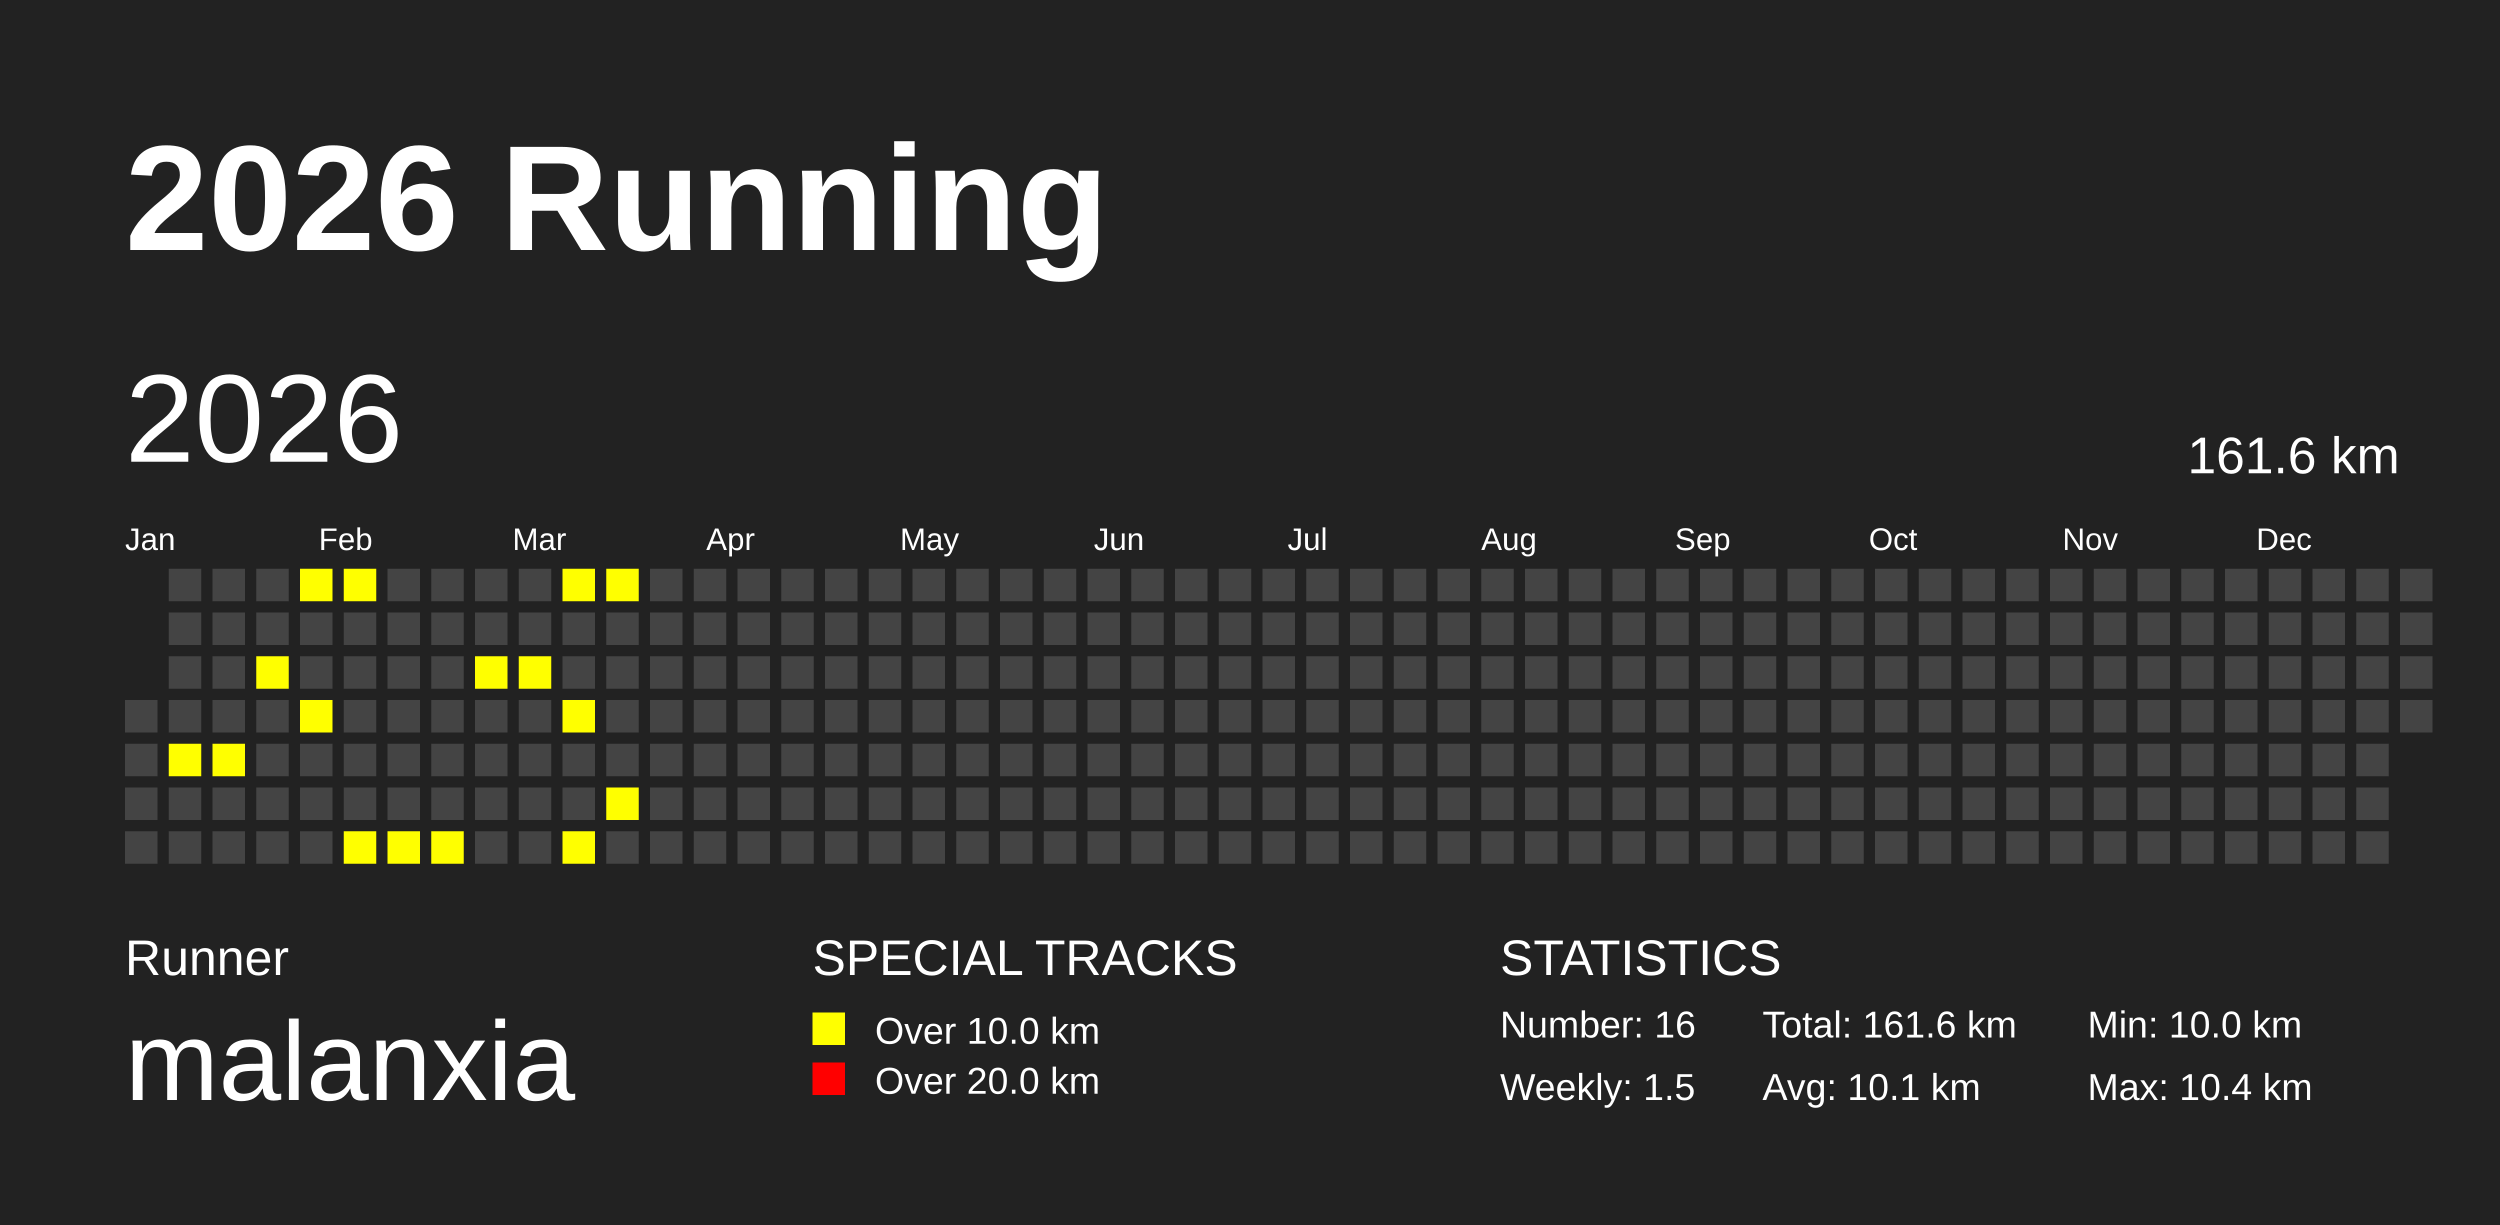
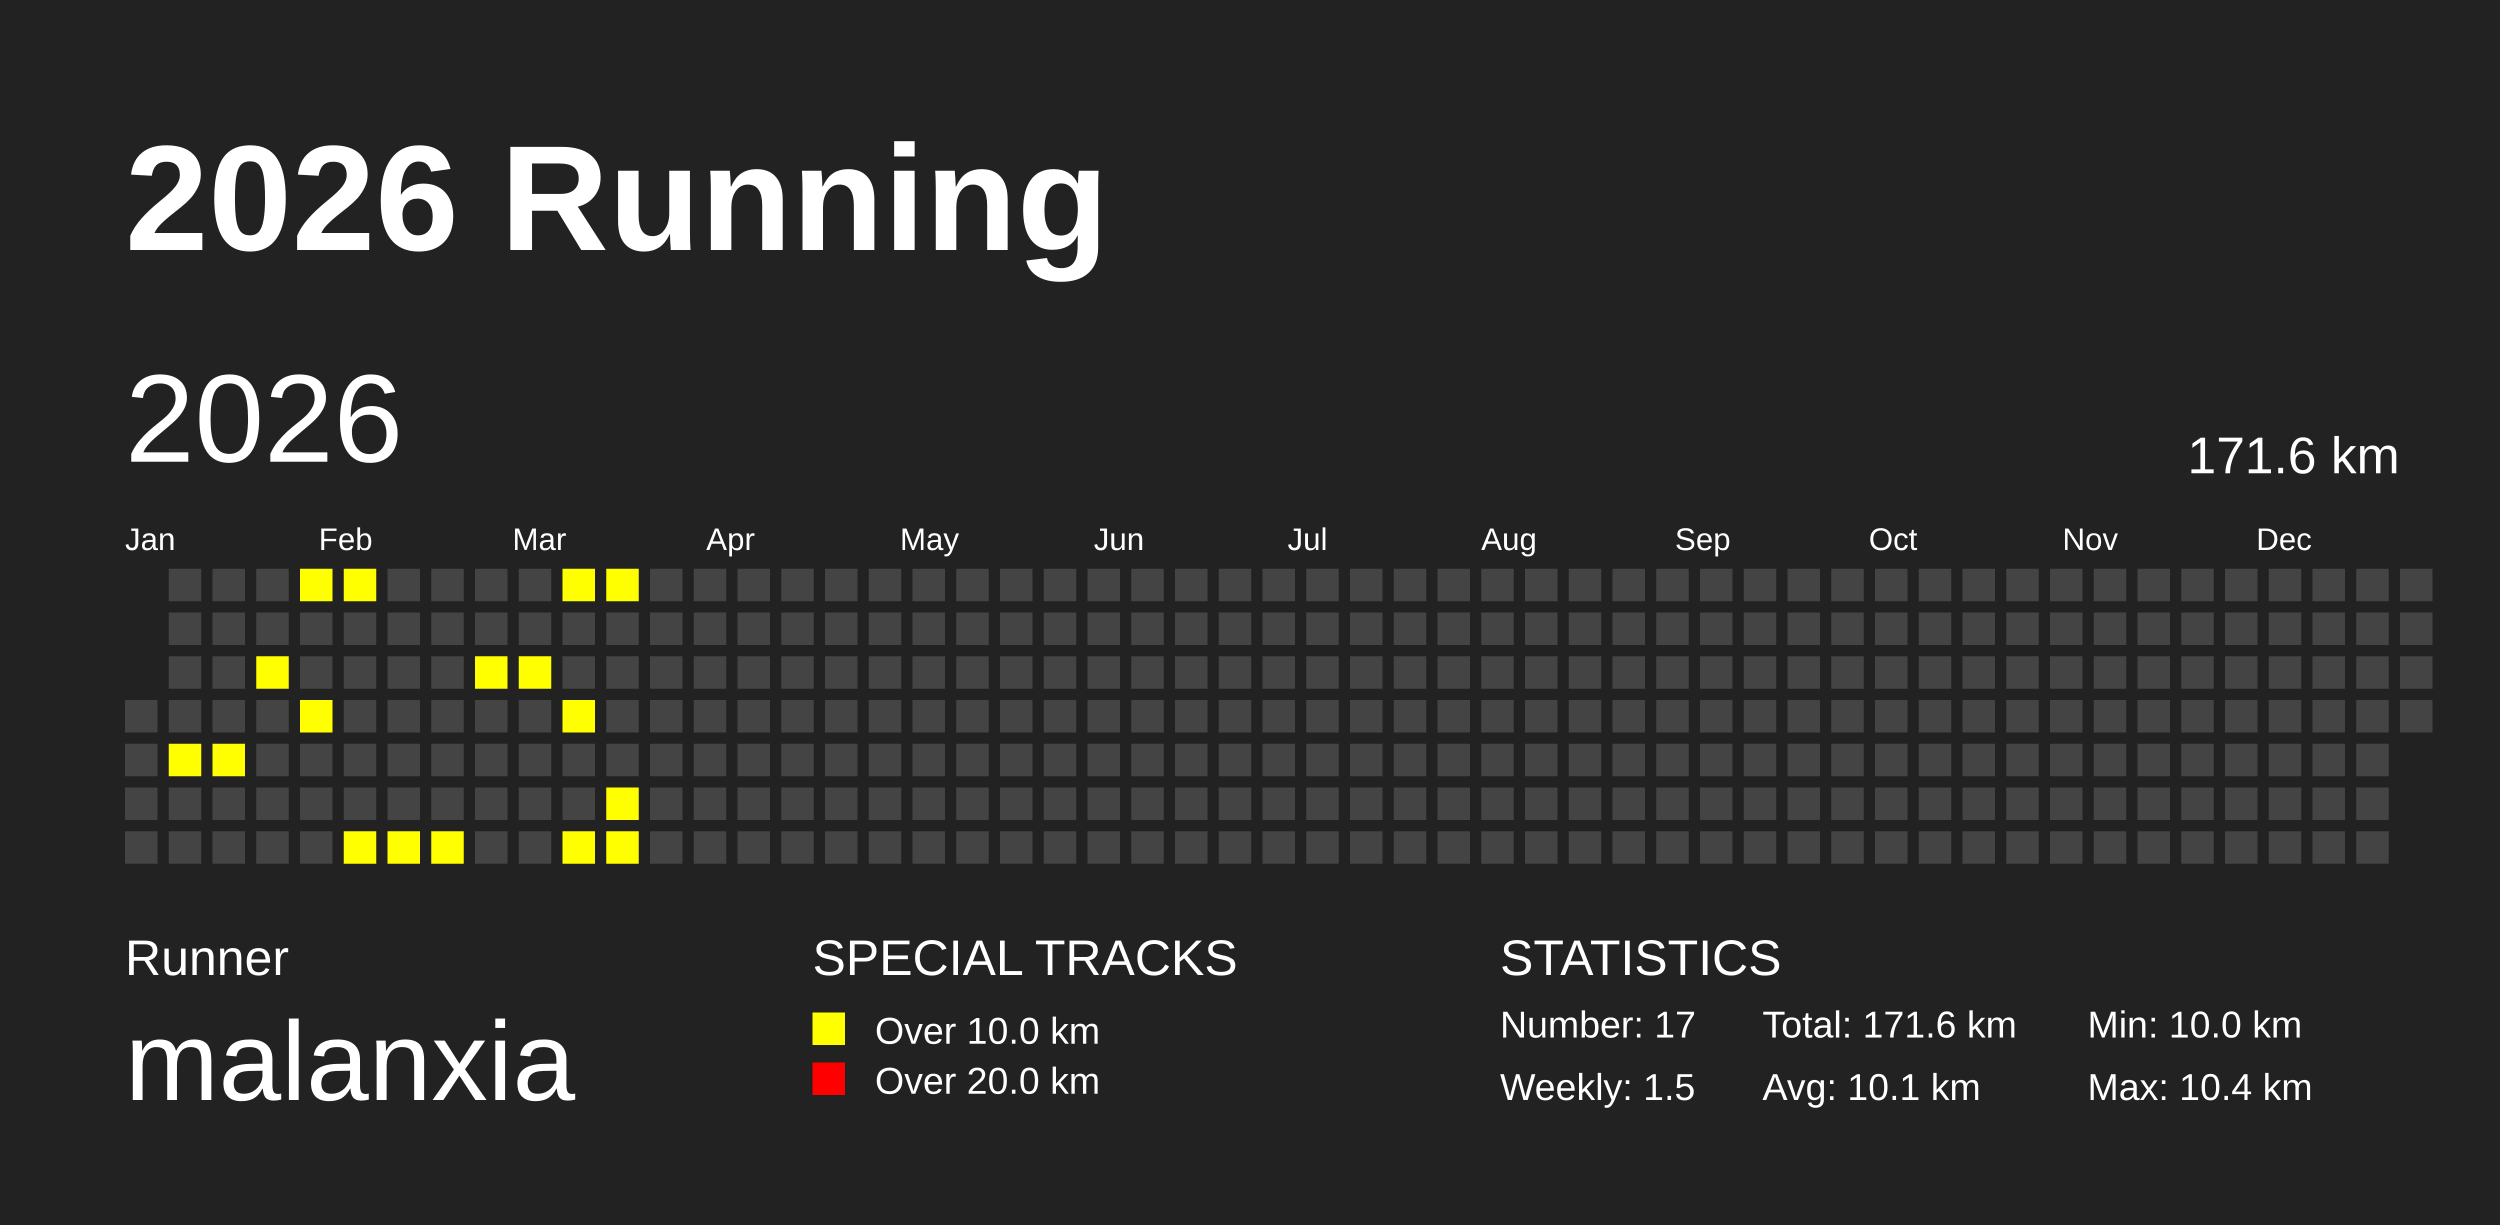
<svg xmlns="http://www.w3.org/2000/svg" baseProfile="full" height="98mm" version="1.1" viewBox="0,0,200,98" width="200mm">
  <defs />
  <rect fill="#222222" height="98" width="200" x="0" y="0" />
  <text fill="#FFFFFF" style="font-size:12px; font-family:Arial; font-weight:bold;" x="10" y="20">2026 Running</text>
  <text fill="#FFFFFF" style="font-size:4px; font-family:Arial" x="10" y="78">Runner</text>
  <text fill="#FFFFFF" style="font-size:9px; font-family:Arial" x="10" y="88">malanxia</text>
  <text fill="#FFFFFF" style="font-size:4px; font-family:Arial" x="65" y="78">SPECIAL TRACKS</text>
  <rect fill="yellow" height="2.6" width="2.6" x="65" y="81" />
  <text fill="#FFFFFF" style="font-size:3px; font-family:Arial" x="70" y="83.5">Over 10.0 km</text>
  <rect fill="red" height="2.6" width="2.6" x="65" y="85" />
  <text fill="#FFFFFF" style="font-size:3px; font-family:Arial" x="70" y="87.5">Over 20.0 km</text>
  <text fill="#FFFFFF" style="font-size:4px; font-family:Arial" x="120" y="78">STATISTICS</text>
-   <text fill="#FFFFFF" style="font-size:3px; font-family:Arial" x="120" y="83">Number: 16</text>
+   <text fill="#FFFFFF" style="font-size:3px; font-family:Arial" x="120" y="83">Number: 17</text>
  <text fill="#FFFFFF" style="font-size:3px; font-family:Arial" x="120" y="88">Weekly: 1.5</text>
-   <text fill="#FFFFFF" style="font-size:3px; font-family:Arial" x="141" y="83">Total: 161.6 km</text>
+   <text fill="#FFFFFF" style="font-size:3px; font-family:Arial" x="141" y="83">Total: 171.6 km</text>
  <text fill="#FFFFFF" style="font-size:3px; font-family:Arial" x="141" y="88">Avg: 10.1 km</text>
  <text fill="#FFFFFF" style="font-size:3px; font-family:Arial" x="167" y="83">Min: 10.0 km</text>
  <text fill="#FFFFFF" style="font-size:3px; font-family:Arial" x="167" y="88">Max: 10.4 km</text>
  <text dominant-baseline="hanging" fill="#FFFFFF" style="font-size:10.0px; font-family:Arial;" x="10" y="30">2026</text>
-   <text dominant-baseline="hanging" fill="#FFFFFF" style="font-size:4.125px; font-family:Arial;" x="175" y="35">161.6 km</text>
+   <text dominant-baseline="hanging" fill="#FFFFFF" style="font-size:4.125px; font-family:Arial;" x="175" y="35">171.6 km</text>
  <text fill="#FFFFFF" style="font-size:2.5px; font-family:Arial" x="10.0" y="44">Jan</text>
  <text fill="#FFFFFF" style="font-size:2.5px; font-family:Arial" x="25.5" y="44">Feb</text>
  <text fill="#FFFFFF" style="font-size:2.5px; font-family:Arial" x="41.0" y="44">Mar</text>
  <text fill="#FFFFFF" style="font-size:2.5px; font-family:Arial" x="56.5" y="44">Apr</text>
  <text fill="#FFFFFF" style="font-size:2.5px; font-family:Arial" x="72.0" y="44">May</text>
  <text fill="#FFFFFF" style="font-size:2.5px; font-family:Arial" x="87.5" y="44">Jun</text>
  <text fill="#FFFFFF" style="font-size:2.5px; font-family:Arial" x="103.0" y="44">Jul</text>
  <text fill="#FFFFFF" style="font-size:2.5px; font-family:Arial" x="118.5" y="44">Aug</text>
  <text fill="#FFFFFF" style="font-size:2.5px; font-family:Arial" x="134.0" y="44">Sep</text>
  <text fill="#FFFFFF" style="font-size:2.5px; font-family:Arial" x="149.5" y="44">Oct</text>
  <text fill="#FFFFFF" style="font-size:2.5px; font-family:Arial" x="165.0" y="44">Nov</text>
  <text fill="#FFFFFF" style="font-size:2.5px; font-family:Arial" x="180.5" y="44">Dec</text>
  <rect fill="#444444" height="2.6" width="2.6" x="10.0" y="56.0" />
  <rect fill="#444444" height="2.6" width="2.6" x="10.0" y="59.5" />
  <rect fill="#444444" height="2.6" width="2.6" x="10.0" y="63.0" />
  <rect fill="#444444" height="2.6" width="2.6" x="10.0" y="66.5" />
  <rect fill="#444444" height="2.6" width="2.6" x="13.5" y="45.5" />
  <rect fill="#444444" height="2.6" width="2.6" x="13.5" y="49.0" />
  <rect fill="#444444" height="2.6" width="2.6" x="13.5" y="52.5" />
  <rect fill="#444444" height="2.6" width="2.6" x="13.5" y="56.0" />
  <rect fill="yellow" height="2.6" width="2.6" x="13.5" y="59.5" />
  <rect fill="#444444" height="2.6" width="2.6" x="13.5" y="63.0" />
  <rect fill="#444444" height="2.6" width="2.6" x="13.5" y="66.5" />
  <rect fill="#444444" height="2.6" width="2.6" x="17.0" y="45.5" />
  <rect fill="#444444" height="2.6" width="2.6" x="17.0" y="49.0" />
  <rect fill="#444444" height="2.6" width="2.6" x="17.0" y="52.5" />
  <rect fill="#444444" height="2.6" width="2.6" x="17.0" y="56.0" />
  <rect fill="yellow" height="2.6" width="2.6" x="17.0" y="59.5" />
  <rect fill="#444444" height="2.6" width="2.6" x="17.0" y="63.0" />
  <rect fill="#444444" height="2.6" width="2.6" x="17.0" y="66.5" />
  <rect fill="#444444" height="2.6" width="2.6" x="20.5" y="45.5" />
  <rect fill="#444444" height="2.6" width="2.6" x="20.5" y="49.0" />
  <rect fill="yellow" height="2.6" width="2.6" x="20.5" y="52.5" />
  <rect fill="#444444" height="2.6" width="2.6" x="20.5" y="56.0" />
  <rect fill="#444444" height="2.6" width="2.6" x="20.5" y="59.5" />
  <rect fill="#444444" height="2.6" width="2.6" x="20.5" y="63.0" />
  <rect fill="#444444" height="2.6" width="2.6" x="20.5" y="66.5" />
  <rect fill="yellow" height="2.6" width="2.6" x="24.0" y="45.5" />
  <rect fill="#444444" height="2.6" width="2.6" x="24.0" y="49.0" />
  <rect fill="#444444" height="2.6" width="2.6" x="24.0" y="52.5" />
  <rect fill="yellow" height="2.6" width="2.6" x="24.0" y="56.0" />
  <rect fill="#444444" height="2.6" width="2.6" x="24.0" y="59.5" />
  <rect fill="#444444" height="2.6" width="2.6" x="24.0" y="63.0" />
  <rect fill="#444444" height="2.6" width="2.6" x="24.0" y="66.5" />
  <rect fill="yellow" height="2.6" width="2.6" x="27.5" y="45.5" />
  <rect fill="#444444" height="2.6" width="2.6" x="27.5" y="49.0" />
  <rect fill="#444444" height="2.6" width="2.6" x="27.5" y="52.5" />
  <rect fill="#444444" height="2.6" width="2.6" x="27.5" y="56.0" />
  <rect fill="#444444" height="2.6" width="2.6" x="27.5" y="59.5" />
  <rect fill="#444444" height="2.6" width="2.6" x="27.5" y="63.0" />
  <rect fill="yellow" height="2.6" width="2.6" x="27.5" y="66.5" />
  <rect fill="#444444" height="2.6" width="2.6" x="31.0" y="45.5" />
  <rect fill="#444444" height="2.6" width="2.6" x="31.0" y="49.0" />
  <rect fill="#444444" height="2.6" width="2.6" x="31.0" y="52.5" />
  <rect fill="#444444" height="2.6" width="2.6" x="31.0" y="56.0" />
  <rect fill="#444444" height="2.6" width="2.6" x="31.0" y="59.5" />
  <rect fill="#444444" height="2.6" width="2.6" x="31.0" y="63.0" />
  <rect fill="yellow" height="2.6" width="2.6" x="31.0" y="66.5" />
  <rect fill="#444444" height="2.6" width="2.6" x="34.5" y="45.5" />
  <rect fill="#444444" height="2.6" width="2.6" x="34.5" y="49.0" />
  <rect fill="#444444" height="2.6" width="2.6" x="34.5" y="52.5" />
  <rect fill="#444444" height="2.6" width="2.6" x="34.5" y="56.0" />
  <rect fill="#444444" height="2.6" width="2.6" x="34.5" y="59.5" />
  <rect fill="#444444" height="2.6" width="2.6" x="34.5" y="63.0" />
  <rect fill="yellow" height="2.6" width="2.6" x="34.5" y="66.5" />
  <rect fill="#444444" height="2.6" width="2.6" x="38.0" y="45.5" />
  <rect fill="#444444" height="2.6" width="2.6" x="38.0" y="49.0" />
  <rect fill="yellow" height="2.6" width="2.6" x="38.0" y="52.5" />
  <rect fill="#444444" height="2.6" width="2.6" x="38.0" y="56.0" />
  <rect fill="#444444" height="2.6" width="2.6" x="38.0" y="59.5" />
  <rect fill="#444444" height="2.6" width="2.6" x="38.0" y="63.0" />
  <rect fill="#444444" height="2.6" width="2.6" x="38.0" y="66.5" />
  <rect fill="#444444" height="2.6" width="2.6" x="41.5" y="45.5" />
  <rect fill="#444444" height="2.6" width="2.6" x="41.5" y="49.0" />
  <rect fill="yellow" height="2.6" width="2.6" x="41.5" y="52.5" />
  <rect fill="#444444" height="2.6" width="2.6" x="41.5" y="56.0" />
  <rect fill="#444444" height="2.6" width="2.6" x="41.5" y="59.5" />
  <rect fill="#444444" height="2.6" width="2.6" x="41.5" y="63.0" />
  <rect fill="#444444" height="2.6" width="2.6" x="41.5" y="66.5" />
  <rect fill="yellow" height="2.6" width="2.6" x="45.0" y="45.5" />
  <rect fill="#444444" height="2.6" width="2.6" x="45.0" y="49.0" />
  <rect fill="#444444" height="2.6" width="2.6" x="45.0" y="52.5" />
  <rect fill="yellow" height="2.6" width="2.6" x="45.0" y="56.0" />
  <rect fill="#444444" height="2.6" width="2.6" x="45.0" y="59.5" />
  <rect fill="#444444" height="2.6" width="2.6" x="45.0" y="63.0" />
  <rect fill="yellow" height="2.6" width="2.6" x="45.0" y="66.5" />
  <rect fill="yellow" height="2.6" width="2.6" x="48.5" y="45.5" />
  <rect fill="#444444" height="2.6" width="2.6" x="48.5" y="49.0" />
  <rect fill="#444444" height="2.6" width="2.6" x="48.5" y="52.5" />
  <rect fill="#444444" height="2.6" width="2.6" x="48.5" y="56.0" />
  <rect fill="#444444" height="2.6" width="2.6" x="48.5" y="59.5" />
  <rect fill="yellow" height="2.6" width="2.6" x="48.5" y="63.0" />
-   <rect fill="#444444" height="2.6" width="2.6" x="48.5" y="66.5" />
+   <rect fill="yellow" height="2.6" width="2.6" x="48.5" y="66.5" />
  <rect fill="#444444" height="2.6" width="2.6" x="52.0" y="45.5" />
  <rect fill="#444444" height="2.6" width="2.6" x="52.0" y="49.0" />
  <rect fill="#444444" height="2.6" width="2.6" x="52.0" y="52.5" />
  <rect fill="#444444" height="2.6" width="2.6" x="52.0" y="56.0" />
  <rect fill="#444444" height="2.6" width="2.6" x="52.0" y="59.5" />
  <rect fill="#444444" height="2.6" width="2.6" x="52.0" y="63.0" />
  <rect fill="#444444" height="2.6" width="2.6" x="52.0" y="66.5" />
  <rect fill="#444444" height="2.6" width="2.6" x="55.5" y="45.5" />
  <rect fill="#444444" height="2.6" width="2.6" x="55.5" y="49.0" />
  <rect fill="#444444" height="2.6" width="2.6" x="55.5" y="52.5" />
  <rect fill="#444444" height="2.6" width="2.6" x="55.5" y="56.0" />
  <rect fill="#444444" height="2.6" width="2.6" x="55.5" y="59.5" />
  <rect fill="#444444" height="2.6" width="2.6" x="55.5" y="63.0" />
  <rect fill="#444444" height="2.6" width="2.6" x="55.5" y="66.5" />
  <rect fill="#444444" height="2.6" width="2.6" x="59.0" y="45.5" />
  <rect fill="#444444" height="2.6" width="2.6" x="59.0" y="49.0" />
  <rect fill="#444444" height="2.6" width="2.6" x="59.0" y="52.5" />
  <rect fill="#444444" height="2.6" width="2.6" x="59.0" y="56.0" />
  <rect fill="#444444" height="2.6" width="2.6" x="59.0" y="59.5" />
  <rect fill="#444444" height="2.6" width="2.6" x="59.0" y="63.0" />
  <rect fill="#444444" height="2.6" width="2.6" x="59.0" y="66.5" />
  <rect fill="#444444" height="2.6" width="2.6" x="62.5" y="45.5" />
  <rect fill="#444444" height="2.6" width="2.6" x="62.5" y="49.0" />
  <rect fill="#444444" height="2.6" width="2.6" x="62.5" y="52.5" />
  <rect fill="#444444" height="2.6" width="2.6" x="62.5" y="56.0" />
  <rect fill="#444444" height="2.6" width="2.6" x="62.5" y="59.5" />
  <rect fill="#444444" height="2.6" width="2.6" x="62.5" y="63.0" />
  <rect fill="#444444" height="2.6" width="2.6" x="62.5" y="66.5" />
  <rect fill="#444444" height="2.6" width="2.6" x="66.0" y="45.5" />
  <rect fill="#444444" height="2.6" width="2.6" x="66.0" y="49.0" />
  <rect fill="#444444" height="2.6" width="2.6" x="66.0" y="52.5" />
  <rect fill="#444444" height="2.6" width="2.6" x="66.0" y="56.0" />
  <rect fill="#444444" height="2.6" width="2.6" x="66.0" y="59.5" />
  <rect fill="#444444" height="2.6" width="2.6" x="66.0" y="63.0" />
  <rect fill="#444444" height="2.6" width="2.6" x="66.0" y="66.5" />
  <rect fill="#444444" height="2.6" width="2.6" x="69.5" y="45.5" />
  <rect fill="#444444" height="2.6" width="2.6" x="69.5" y="49.0" />
  <rect fill="#444444" height="2.6" width="2.6" x="69.5" y="52.5" />
  <rect fill="#444444" height="2.6" width="2.6" x="69.5" y="56.0" />
  <rect fill="#444444" height="2.6" width="2.6" x="69.5" y="59.5" />
  <rect fill="#444444" height="2.6" width="2.6" x="69.5" y="63.0" />
  <rect fill="#444444" height="2.6" width="2.6" x="69.5" y="66.5" />
  <rect fill="#444444" height="2.6" width="2.6" x="73.0" y="45.5" />
  <rect fill="#444444" height="2.6" width="2.6" x="73.0" y="49.0" />
  <rect fill="#444444" height="2.6" width="2.6" x="73.0" y="52.5" />
  <rect fill="#444444" height="2.6" width="2.6" x="73.0" y="56.0" />
  <rect fill="#444444" height="2.6" width="2.6" x="73.0" y="59.5" />
  <rect fill="#444444" height="2.6" width="2.6" x="73.0" y="63.0" />
  <rect fill="#444444" height="2.6" width="2.6" x="73.0" y="66.5" />
  <rect fill="#444444" height="2.6" width="2.6" x="76.5" y="45.5" />
  <rect fill="#444444" height="2.6" width="2.6" x="76.5" y="49.0" />
  <rect fill="#444444" height="2.6" width="2.6" x="76.5" y="52.5" />
  <rect fill="#444444" height="2.6" width="2.6" x="76.5" y="56.0" />
  <rect fill="#444444" height="2.6" width="2.6" x="76.5" y="59.5" />
  <rect fill="#444444" height="2.6" width="2.6" x="76.5" y="63.0" />
  <rect fill="#444444" height="2.6" width="2.6" x="76.5" y="66.5" />
  <rect fill="#444444" height="2.6" width="2.6" x="80.0" y="45.5" />
  <rect fill="#444444" height="2.6" width="2.6" x="80.0" y="49.0" />
  <rect fill="#444444" height="2.6" width="2.6" x="80.0" y="52.5" />
  <rect fill="#444444" height="2.6" width="2.6" x="80.0" y="56.0" />
  <rect fill="#444444" height="2.6" width="2.6" x="80.0" y="59.5" />
  <rect fill="#444444" height="2.6" width="2.6" x="80.0" y="63.0" />
  <rect fill="#444444" height="2.6" width="2.6" x="80.0" y="66.5" />
  <rect fill="#444444" height="2.6" width="2.6" x="83.5" y="45.5" />
  <rect fill="#444444" height="2.6" width="2.6" x="83.5" y="49.0" />
  <rect fill="#444444" height="2.6" width="2.6" x="83.5" y="52.5" />
  <rect fill="#444444" height="2.6" width="2.6" x="83.5" y="56.0" />
  <rect fill="#444444" height="2.6" width="2.6" x="83.5" y="59.5" />
  <rect fill="#444444" height="2.6" width="2.6" x="83.5" y="63.0" />
  <rect fill="#444444" height="2.6" width="2.6" x="83.5" y="66.5" />
  <rect fill="#444444" height="2.6" width="2.6" x="87.0" y="45.5" />
  <rect fill="#444444" height="2.6" width="2.6" x="87.0" y="49.0" />
  <rect fill="#444444" height="2.6" width="2.6" x="87.0" y="52.5" />
  <rect fill="#444444" height="2.6" width="2.6" x="87.0" y="56.0" />
  <rect fill="#444444" height="2.6" width="2.6" x="87.0" y="59.5" />
  <rect fill="#444444" height="2.6" width="2.6" x="87.0" y="63.0" />
  <rect fill="#444444" height="2.6" width="2.6" x="87.0" y="66.5" />
  <rect fill="#444444" height="2.6" width="2.6" x="90.5" y="45.5" />
  <rect fill="#444444" height="2.6" width="2.6" x="90.5" y="49.0" />
  <rect fill="#444444" height="2.6" width="2.6" x="90.5" y="52.5" />
  <rect fill="#444444" height="2.6" width="2.6" x="90.5" y="56.0" />
  <rect fill="#444444" height="2.6" width="2.6" x="90.5" y="59.5" />
  <rect fill="#444444" height="2.6" width="2.6" x="90.5" y="63.0" />
  <rect fill="#444444" height="2.6" width="2.6" x="90.5" y="66.5" />
  <rect fill="#444444" height="2.6" width="2.6" x="94.0" y="45.5" />
  <rect fill="#444444" height="2.6" width="2.6" x="94.0" y="49.0" />
  <rect fill="#444444" height="2.6" width="2.6" x="94.0" y="52.5" />
  <rect fill="#444444" height="2.6" width="2.6" x="94.0" y="56.0" />
  <rect fill="#444444" height="2.6" width="2.6" x="94.0" y="59.5" />
  <rect fill="#444444" height="2.6" width="2.6" x="94.0" y="63.0" />
  <rect fill="#444444" height="2.6" width="2.6" x="94.0" y="66.5" />
  <rect fill="#444444" height="2.6" width="2.6" x="97.5" y="45.5" />
  <rect fill="#444444" height="2.6" width="2.6" x="97.5" y="49.0" />
  <rect fill="#444444" height="2.6" width="2.6" x="97.5" y="52.5" />
  <rect fill="#444444" height="2.6" width="2.6" x="97.5" y="56.0" />
  <rect fill="#444444" height="2.6" width="2.6" x="97.5" y="59.5" />
  <rect fill="#444444" height="2.6" width="2.6" x="97.5" y="63.0" />
  <rect fill="#444444" height="2.6" width="2.6" x="97.5" y="66.5" />
  <rect fill="#444444" height="2.6" width="2.6" x="101.0" y="45.5" />
  <rect fill="#444444" height="2.6" width="2.6" x="101.0" y="49.0" />
  <rect fill="#444444" height="2.6" width="2.6" x="101.0" y="52.5" />
  <rect fill="#444444" height="2.6" width="2.6" x="101.0" y="56.0" />
  <rect fill="#444444" height="2.6" width="2.6" x="101.0" y="59.5" />
  <rect fill="#444444" height="2.6" width="2.6" x="101.0" y="63.0" />
  <rect fill="#444444" height="2.6" width="2.6" x="101.0" y="66.5" />
  <rect fill="#444444" height="2.6" width="2.6" x="104.5" y="45.5" />
  <rect fill="#444444" height="2.6" width="2.6" x="104.5" y="49.0" />
  <rect fill="#444444" height="2.6" width="2.6" x="104.5" y="52.5" />
  <rect fill="#444444" height="2.6" width="2.6" x="104.5" y="56.0" />
  <rect fill="#444444" height="2.6" width="2.6" x="104.5" y="59.5" />
  <rect fill="#444444" height="2.6" width="2.6" x="104.5" y="63.0" />
  <rect fill="#444444" height="2.6" width="2.6" x="104.5" y="66.5" />
  <rect fill="#444444" height="2.6" width="2.6" x="108.0" y="45.5" />
  <rect fill="#444444" height="2.6" width="2.6" x="108.0" y="49.0" />
  <rect fill="#444444" height="2.6" width="2.6" x="108.0" y="52.5" />
  <rect fill="#444444" height="2.6" width="2.6" x="108.0" y="56.0" />
  <rect fill="#444444" height="2.6" width="2.6" x="108.0" y="59.5" />
  <rect fill="#444444" height="2.6" width="2.6" x="108.0" y="63.0" />
  <rect fill="#444444" height="2.6" width="2.6" x="108.0" y="66.5" />
  <rect fill="#444444" height="2.6" width="2.6" x="111.5" y="45.5" />
  <rect fill="#444444" height="2.6" width="2.6" x="111.5" y="49.0" />
  <rect fill="#444444" height="2.6" width="2.6" x="111.5" y="52.5" />
  <rect fill="#444444" height="2.6" width="2.6" x="111.5" y="56.0" />
  <rect fill="#444444" height="2.6" width="2.6" x="111.5" y="59.5" />
  <rect fill="#444444" height="2.6" width="2.6" x="111.5" y="63.0" />
  <rect fill="#444444" height="2.6" width="2.6" x="111.5" y="66.5" />
  <rect fill="#444444" height="2.6" width="2.6" x="115.0" y="45.5" />
  <rect fill="#444444" height="2.6" width="2.6" x="115.0" y="49.0" />
  <rect fill="#444444" height="2.6" width="2.6" x="115.0" y="52.5" />
  <rect fill="#444444" height="2.6" width="2.6" x="115.0" y="56.0" />
  <rect fill="#444444" height="2.6" width="2.6" x="115.0" y="59.5" />
  <rect fill="#444444" height="2.6" width="2.6" x="115.0" y="63.0" />
  <rect fill="#444444" height="2.6" width="2.6" x="115.0" y="66.5" />
  <rect fill="#444444" height="2.6" width="2.6" x="118.5" y="45.5" />
  <rect fill="#444444" height="2.6" width="2.6" x="118.5" y="49.0" />
  <rect fill="#444444" height="2.6" width="2.6" x="118.5" y="52.5" />
  <rect fill="#444444" height="2.6" width="2.6" x="118.5" y="56.0" />
  <rect fill="#444444" height="2.6" width="2.6" x="118.5" y="59.5" />
  <rect fill="#444444" height="2.6" width="2.6" x="118.5" y="63.0" />
  <rect fill="#444444" height="2.6" width="2.6" x="118.5" y="66.5" />
  <rect fill="#444444" height="2.6" width="2.6" x="122.0" y="45.5" />
  <rect fill="#444444" height="2.6" width="2.6" x="122.0" y="49.0" />
  <rect fill="#444444" height="2.6" width="2.6" x="122.0" y="52.5" />
  <rect fill="#444444" height="2.6" width="2.6" x="122.0" y="56.0" />
  <rect fill="#444444" height="2.6" width="2.6" x="122.0" y="59.5" />
  <rect fill="#444444" height="2.6" width="2.6" x="122.0" y="63.0" />
  <rect fill="#444444" height="2.6" width="2.6" x="122.0" y="66.5" />
  <rect fill="#444444" height="2.6" width="2.6" x="125.5" y="45.5" />
  <rect fill="#444444" height="2.6" width="2.6" x="125.5" y="49.0" />
  <rect fill="#444444" height="2.6" width="2.6" x="125.5" y="52.5" />
  <rect fill="#444444" height="2.6" width="2.6" x="125.5" y="56.0" />
  <rect fill="#444444" height="2.6" width="2.6" x="125.5" y="59.5" />
  <rect fill="#444444" height="2.6" width="2.6" x="125.5" y="63.0" />
  <rect fill="#444444" height="2.6" width="2.6" x="125.5" y="66.5" />
  <rect fill="#444444" height="2.6" width="2.6" x="129.0" y="45.5" />
  <rect fill="#444444" height="2.6" width="2.6" x="129.0" y="49.0" />
  <rect fill="#444444" height="2.6" width="2.6" x="129.0" y="52.5" />
  <rect fill="#444444" height="2.6" width="2.6" x="129.0" y="56.0" />
  <rect fill="#444444" height="2.6" width="2.6" x="129.0" y="59.5" />
  <rect fill="#444444" height="2.6" width="2.6" x="129.0" y="63.0" />
  <rect fill="#444444" height="2.6" width="2.6" x="129.0" y="66.5" />
  <rect fill="#444444" height="2.6" width="2.6" x="132.5" y="45.5" />
  <rect fill="#444444" height="2.6" width="2.6" x="132.5" y="49.0" />
  <rect fill="#444444" height="2.6" width="2.6" x="132.5" y="52.5" />
  <rect fill="#444444" height="2.6" width="2.6" x="132.5" y="56.0" />
  <rect fill="#444444" height="2.6" width="2.6" x="132.5" y="59.5" />
  <rect fill="#444444" height="2.6" width="2.6" x="132.5" y="63.0" />
  <rect fill="#444444" height="2.6" width="2.6" x="132.5" y="66.5" />
  <rect fill="#444444" height="2.6" width="2.6" x="136.0" y="45.5" />
  <rect fill="#444444" height="2.6" width="2.6" x="136.0" y="49.0" />
  <rect fill="#444444" height="2.6" width="2.6" x="136.0" y="52.5" />
  <rect fill="#444444" height="2.6" width="2.6" x="136.0" y="56.0" />
  <rect fill="#444444" height="2.6" width="2.6" x="136.0" y="59.5" />
  <rect fill="#444444" height="2.6" width="2.6" x="136.0" y="63.0" />
  <rect fill="#444444" height="2.6" width="2.6" x="136.0" y="66.5" />
  <rect fill="#444444" height="2.6" width="2.6" x="139.5" y="45.5" />
  <rect fill="#444444" height="2.6" width="2.6" x="139.5" y="49.0" />
  <rect fill="#444444" height="2.6" width="2.6" x="139.5" y="52.5" />
  <rect fill="#444444" height="2.6" width="2.6" x="139.5" y="56.0" />
  <rect fill="#444444" height="2.6" width="2.6" x="139.5" y="59.5" />
  <rect fill="#444444" height="2.6" width="2.6" x="139.5" y="63.0" />
  <rect fill="#444444" height="2.6" width="2.6" x="139.5" y="66.5" />
  <rect fill="#444444" height="2.6" width="2.6" x="143.0" y="45.5" />
  <rect fill="#444444" height="2.6" width="2.6" x="143.0" y="49.0" />
  <rect fill="#444444" height="2.6" width="2.6" x="143.0" y="52.5" />
  <rect fill="#444444" height="2.6" width="2.6" x="143.0" y="56.0" />
  <rect fill="#444444" height="2.6" width="2.6" x="143.0" y="59.5" />
  <rect fill="#444444" height="2.6" width="2.6" x="143.0" y="63.0" />
  <rect fill="#444444" height="2.6" width="2.6" x="143.0" y="66.5" />
  <rect fill="#444444" height="2.6" width="2.6" x="146.5" y="45.5" />
  <rect fill="#444444" height="2.6" width="2.6" x="146.5" y="49.0" />
  <rect fill="#444444" height="2.6" width="2.6" x="146.5" y="52.5" />
  <rect fill="#444444" height="2.6" width="2.6" x="146.5" y="56.0" />
  <rect fill="#444444" height="2.6" width="2.6" x="146.5" y="59.5" />
  <rect fill="#444444" height="2.6" width="2.6" x="146.5" y="63.0" />
  <rect fill="#444444" height="2.6" width="2.6" x="146.5" y="66.5" />
  <rect fill="#444444" height="2.6" width="2.6" x="150.0" y="45.5" />
  <rect fill="#444444" height="2.6" width="2.6" x="150.0" y="49.0" />
  <rect fill="#444444" height="2.6" width="2.6" x="150.0" y="52.5" />
  <rect fill="#444444" height="2.6" width="2.6" x="150.0" y="56.0" />
  <rect fill="#444444" height="2.6" width="2.6" x="150.0" y="59.5" />
  <rect fill="#444444" height="2.6" width="2.6" x="150.0" y="63.0" />
  <rect fill="#444444" height="2.6" width="2.6" x="150.0" y="66.5" />
  <rect fill="#444444" height="2.6" width="2.6" x="153.5" y="45.5" />
  <rect fill="#444444" height="2.6" width="2.6" x="153.5" y="49.0" />
  <rect fill="#444444" height="2.6" width="2.6" x="153.5" y="52.5" />
  <rect fill="#444444" height="2.6" width="2.6" x="153.5" y="56.0" />
  <rect fill="#444444" height="2.6" width="2.6" x="153.5" y="59.5" />
  <rect fill="#444444" height="2.6" width="2.6" x="153.5" y="63.0" />
  <rect fill="#444444" height="2.6" width="2.6" x="153.5" y="66.5" />
  <rect fill="#444444" height="2.6" width="2.6" x="157.0" y="45.5" />
  <rect fill="#444444" height="2.6" width="2.6" x="157.0" y="49.0" />
  <rect fill="#444444" height="2.6" width="2.6" x="157.0" y="52.5" />
  <rect fill="#444444" height="2.6" width="2.6" x="157.0" y="56.0" />
  <rect fill="#444444" height="2.6" width="2.6" x="157.0" y="59.5" />
  <rect fill="#444444" height="2.6" width="2.6" x="157.0" y="63.0" />
  <rect fill="#444444" height="2.6" width="2.6" x="157.0" y="66.5" />
  <rect fill="#444444" height="2.6" width="2.6" x="160.5" y="45.5" />
  <rect fill="#444444" height="2.6" width="2.6" x="160.5" y="49.0" />
  <rect fill="#444444" height="2.6" width="2.6" x="160.5" y="52.5" />
  <rect fill="#444444" height="2.6" width="2.6" x="160.5" y="56.0" />
  <rect fill="#444444" height="2.6" width="2.6" x="160.5" y="59.5" />
  <rect fill="#444444" height="2.6" width="2.6" x="160.5" y="63.0" />
  <rect fill="#444444" height="2.6" width="2.6" x="160.5" y="66.5" />
  <rect fill="#444444" height="2.6" width="2.6" x="164.0" y="45.5" />
  <rect fill="#444444" height="2.6" width="2.6" x="164.0" y="49.0" />
  <rect fill="#444444" height="2.6" width="2.6" x="164.0" y="52.5" />
  <rect fill="#444444" height="2.6" width="2.6" x="164.0" y="56.0" />
  <rect fill="#444444" height="2.6" width="2.6" x="164.0" y="59.5" />
  <rect fill="#444444" height="2.6" width="2.6" x="164.0" y="63.0" />
  <rect fill="#444444" height="2.6" width="2.6" x="164.0" y="66.5" />
  <rect fill="#444444" height="2.6" width="2.6" x="167.5" y="45.5" />
  <rect fill="#444444" height="2.6" width="2.6" x="167.5" y="49.0" />
  <rect fill="#444444" height="2.6" width="2.6" x="167.5" y="52.5" />
  <rect fill="#444444" height="2.6" width="2.6" x="167.5" y="56.0" />
  <rect fill="#444444" height="2.6" width="2.6" x="167.5" y="59.5" />
  <rect fill="#444444" height="2.6" width="2.6" x="167.5" y="63.0" />
  <rect fill="#444444" height="2.6" width="2.6" x="167.5" y="66.5" />
  <rect fill="#444444" height="2.6" width="2.6" x="171.0" y="45.5" />
  <rect fill="#444444" height="2.6" width="2.6" x="171.0" y="49.0" />
  <rect fill="#444444" height="2.6" width="2.6" x="171.0" y="52.5" />
  <rect fill="#444444" height="2.6" width="2.6" x="171.0" y="56.0" />
  <rect fill="#444444" height="2.6" width="2.6" x="171.0" y="59.5" />
  <rect fill="#444444" height="2.6" width="2.6" x="171.0" y="63.0" />
  <rect fill="#444444" height="2.6" width="2.6" x="171.0" y="66.5" />
  <rect fill="#444444" height="2.6" width="2.6" x="174.5" y="45.5" />
  <rect fill="#444444" height="2.6" width="2.6" x="174.5" y="49.0" />
  <rect fill="#444444" height="2.6" width="2.6" x="174.5" y="52.5" />
  <rect fill="#444444" height="2.6" width="2.6" x="174.5" y="56.0" />
  <rect fill="#444444" height="2.6" width="2.6" x="174.5" y="59.5" />
  <rect fill="#444444" height="2.6" width="2.6" x="174.5" y="63.0" />
  <rect fill="#444444" height="2.6" width="2.6" x="174.5" y="66.5" />
  <rect fill="#444444" height="2.6" width="2.6" x="178.0" y="45.5" />
  <rect fill="#444444" height="2.6" width="2.6" x="178.0" y="49.0" />
  <rect fill="#444444" height="2.6" width="2.6" x="178.0" y="52.5" />
  <rect fill="#444444" height="2.6" width="2.6" x="178.0" y="56.0" />
  <rect fill="#444444" height="2.6" width="2.6" x="178.0" y="59.5" />
  <rect fill="#444444" height="2.6" width="2.6" x="178.0" y="63.0" />
  <rect fill="#444444" height="2.6" width="2.6" x="178.0" y="66.5" />
  <rect fill="#444444" height="2.6" width="2.6" x="181.5" y="45.5" />
  <rect fill="#444444" height="2.6" width="2.6" x="181.5" y="49.0" />
  <rect fill="#444444" height="2.6" width="2.6" x="181.5" y="52.5" />
  <rect fill="#444444" height="2.6" width="2.6" x="181.5" y="56.0" />
  <rect fill="#444444" height="2.6" width="2.6" x="181.5" y="59.5" />
  <rect fill="#444444" height="2.6" width="2.6" x="181.5" y="63.0" />
  <rect fill="#444444" height="2.6" width="2.6" x="181.5" y="66.5" />
  <rect fill="#444444" height="2.6" width="2.6" x="185.0" y="45.5" />
  <rect fill="#444444" height="2.6" width="2.6" x="185.0" y="49.0" />
  <rect fill="#444444" height="2.6" width="2.6" x="185.0" y="52.5" />
  <rect fill="#444444" height="2.6" width="2.6" x="185.0" y="56.0" />
  <rect fill="#444444" height="2.6" width="2.6" x="185.0" y="59.5" />
  <rect fill="#444444" height="2.6" width="2.6" x="185.0" y="63.0" />
  <rect fill="#444444" height="2.6" width="2.6" x="185.0" y="66.5" />
  <rect fill="#444444" height="2.6" width="2.6" x="188.5" y="45.5" />
  <rect fill="#444444" height="2.6" width="2.6" x="188.5" y="49.0" />
  <rect fill="#444444" height="2.6" width="2.6" x="188.5" y="52.5" />
  <rect fill="#444444" height="2.6" width="2.6" x="188.5" y="56.0" />
  <rect fill="#444444" height="2.6" width="2.6" x="188.5" y="59.5" />
  <rect fill="#444444" height="2.6" width="2.6" x="188.5" y="63.0" />
  <rect fill="#444444" height="2.6" width="2.6" x="188.5" y="66.5" />
  <rect fill="#444444" height="2.6" width="2.6" x="192.0" y="45.5" />
  <rect fill="#444444" height="2.6" width="2.6" x="192.0" y="49.0" />
  <rect fill="#444444" height="2.6" width="2.6" x="192.0" y="52.5" />
  <rect fill="#444444" height="2.6" width="2.6" x="192.0" y="56.0" />
</svg>
